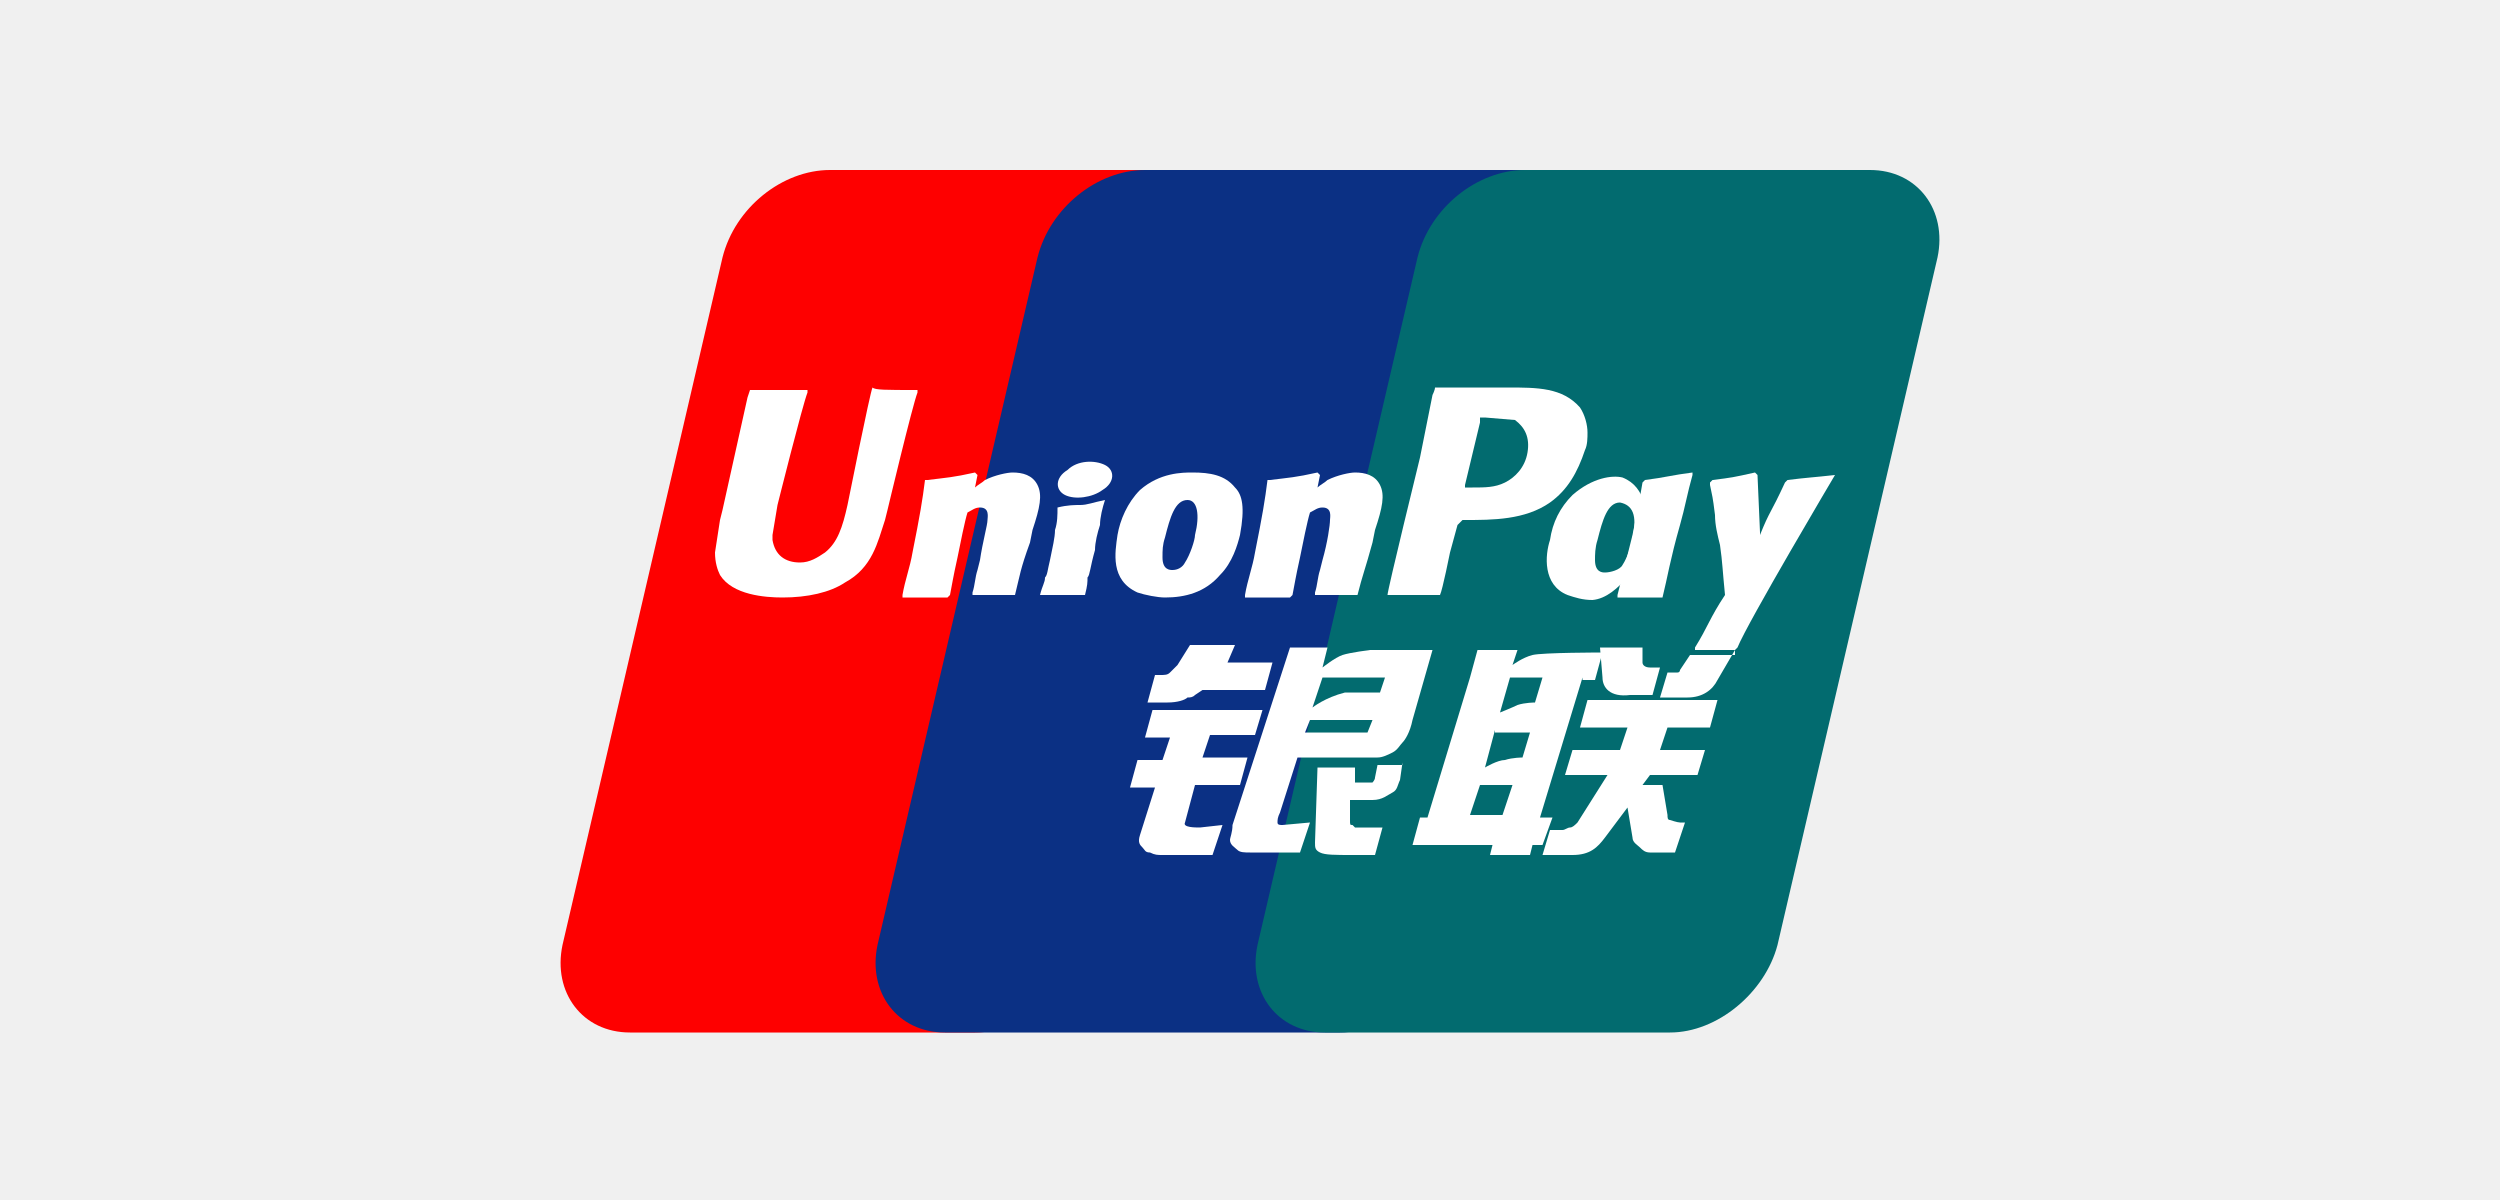
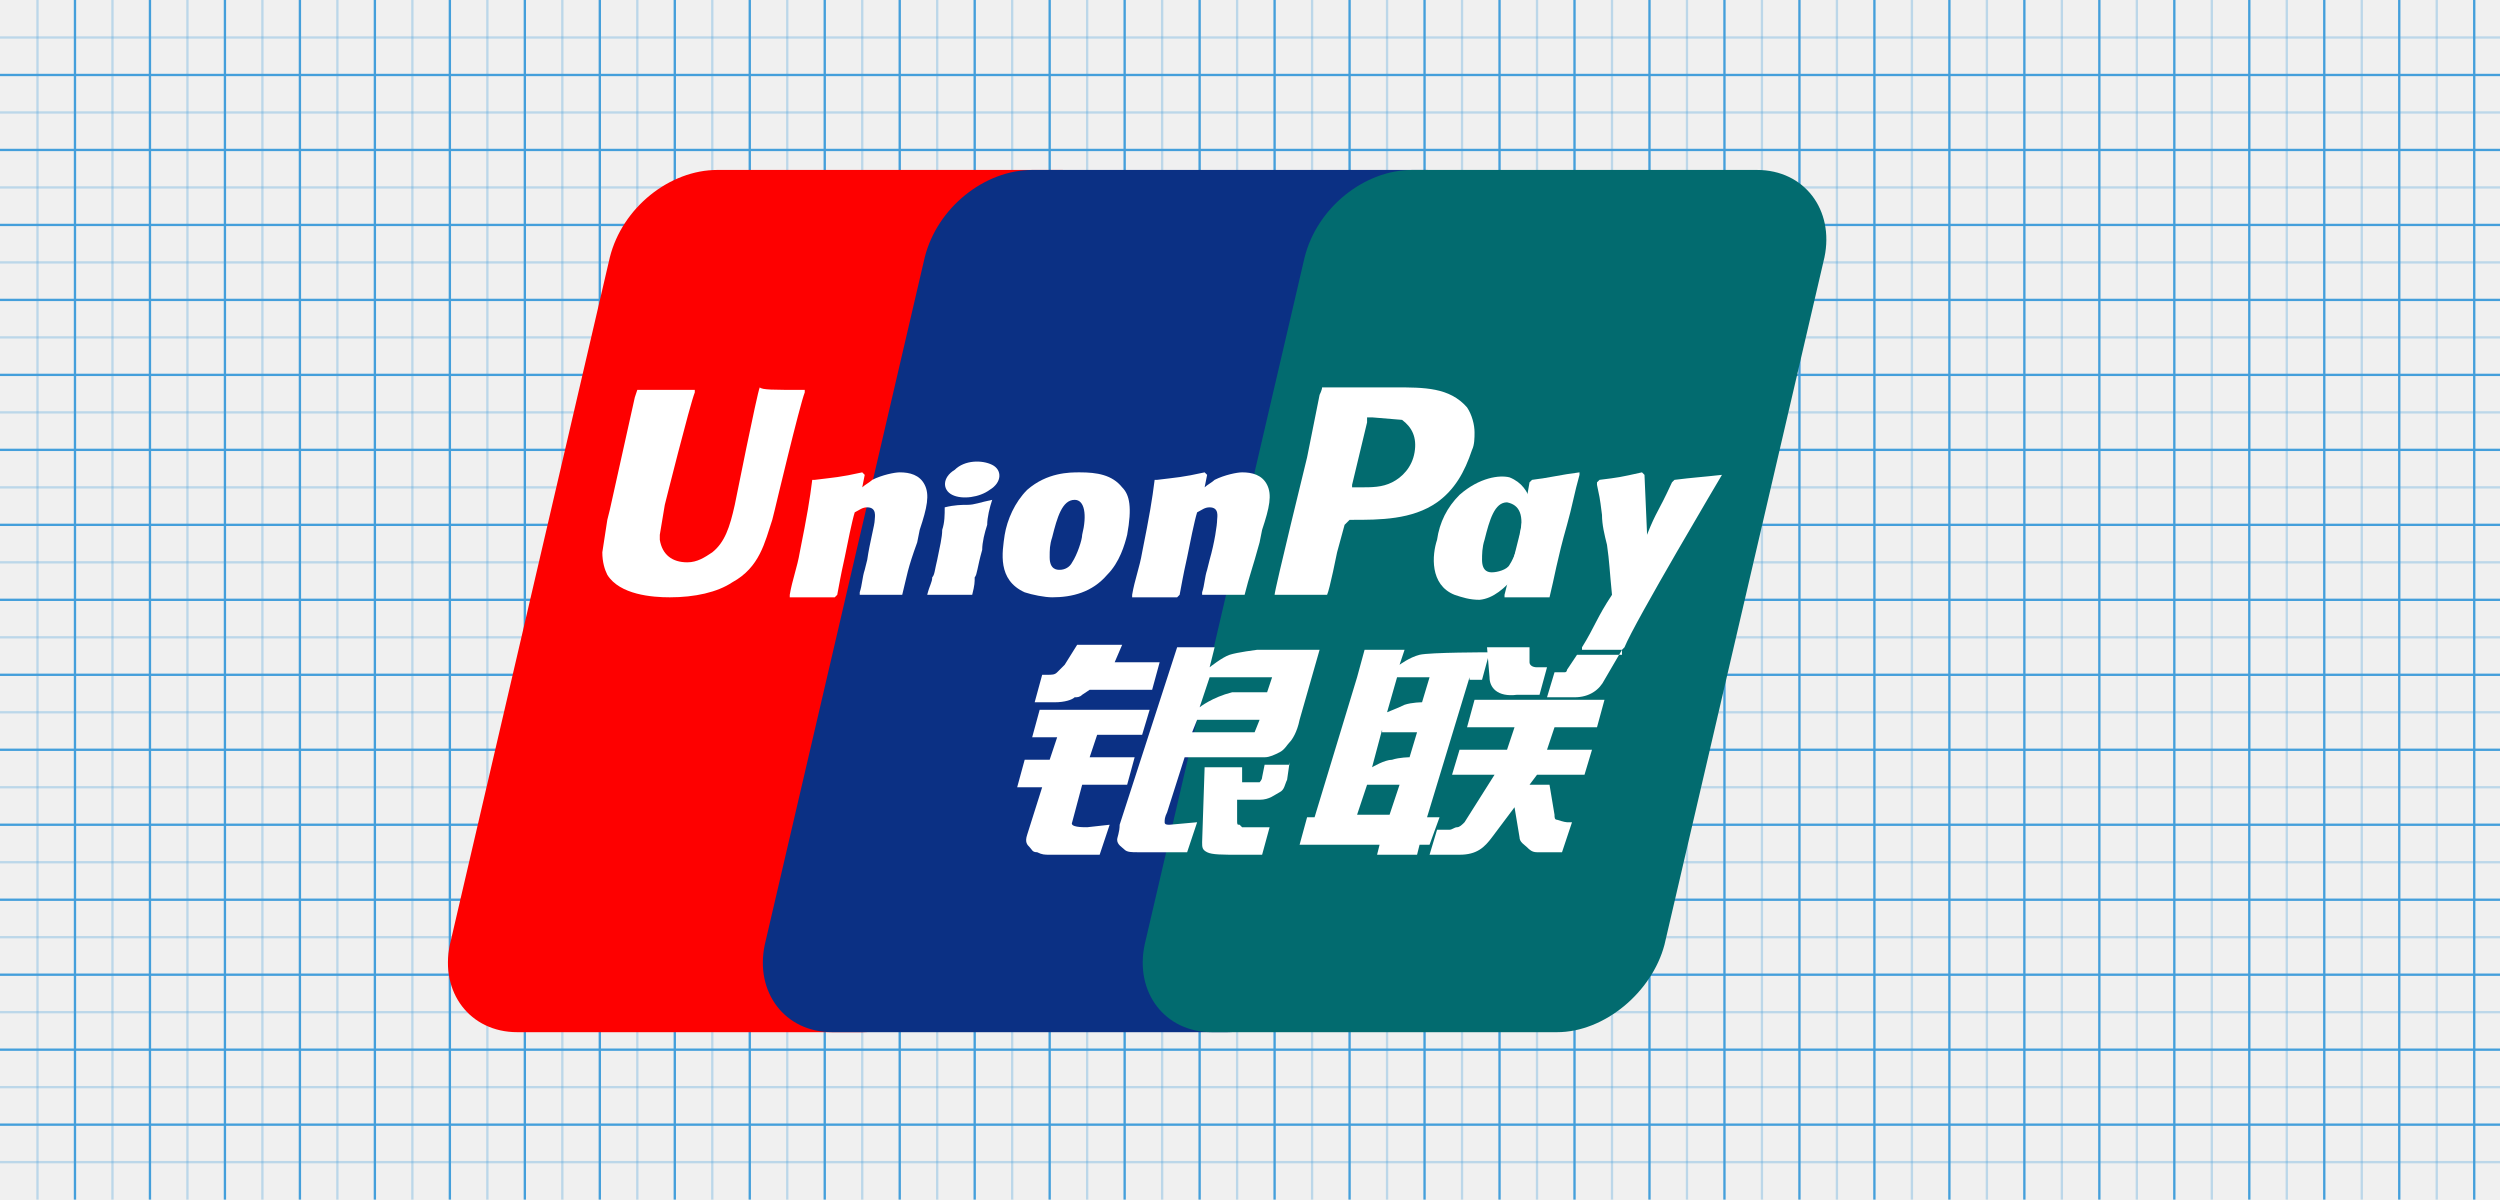
- <svg xmlns="http://www.w3.org/2000/svg" version="1.1" id="Layer_1" x="0px" y="0px" width="100px" height="48px" viewBox="-561 373 100 48" style="enable-background:new -561 373 100 48;" xml:space="preserve">
-   <style type="text/css">
- 	.st0{fill:#FE0000;}
- 	.st1{fill:#0B3084;}
- 	.st2{fill:#026B6F;}
- 	.st3{fill-rule:evenodd;clip-rule:evenodd;fill:#FFFFFF;}
- 	.st4{fill:#FFFFFF;}
- </style>
-   <g>
-     <path class="st0" d="M-527.8,379.8h13.8c1.9,0,3.1,1.6,2.7,3.5l-6.4,27.5c-0.5,1.9-2.4,3.5-4.3,3.5h-13.8c-1.9,0-3.1-1.6-2.7-3.5   l6.4-27.5C-531.6,381.3-529.7,379.8-527.8,379.8z" />
-     <path class="st1" d="M-515.2,379.8h15.8c1.9,0,1.1,1.6,0.6,3.5l-6.4,27.5c-0.4,1.9-0.3,3.5-2.2,3.5h-15.8c-1.9,0-3.1-1.6-2.7-3.5   l6.4-27.5C-519,381.3-517.1,379.8-515.2,379.8z" />
-     <path class="st2" d="M-500,379.8h13.8c1.9,0,3.1,1.6,2.7,3.5l-6.4,27.5c-0.5,1.9-2.4,3.5-4.3,3.5H-508c-1.9,0-3.1-1.6-2.7-3.5   l6.4-27.5C-503.8,381.3-501.9,379.8-500,379.8z" />
-     <path class="st3" d="M-502.2,405.6h1.3l0.4-1.2h-1.3L-502.2,405.6z M-501.2,402.2l-0.4,1.5c0,0,0.5-0.3,0.8-0.3   c0.3-0.1,0.7-0.1,0.7-0.1l0.3-1H-501.2 M-500.6,400.1l-0.4,1.4c0,0,0.5-0.2,0.7-0.3c0.3-0.1,0.7-0.1,0.7-0.1l0.3-1H-500.6    M-497.7,400.1l-1.7,5.6h0.5l-0.4,1.1h-0.4l-0.1,0.4h-1.6l0.1-0.4h-3.2l0.3-1.1h0.3l1.7-5.6l0.3-1.1h1.6l-0.2,0.6   c0,0,0.4-0.3,0.8-0.4c0.4-0.1,2.8-0.1,2.8-0.1l-0.3,1.1H-497.7" />
-     <path class="st4" d="M-497,398.9h1.7l0,0.6c0,0.1,0.1,0.2,0.3,0.2h0.4l-0.3,1.1h-0.9c-0.8,0.1-1.1-0.3-1.1-0.7L-497,398.9z" />
-     <path class="st4" d="M-496.7,404h-1.7l0.3-1h1.9l0.3-0.9h-1.9l0.3-1.1h5.2l-0.3,1.1h-1.7l-0.3,0.9h1.8l-0.3,1h-1.9l-0.3,0.4h0.8   l0.2,1.2c0,0.1,0,0.2,0.1,0.2c0,0,0.3,0.1,0.4,0.1h0.2l-0.4,1.2h-0.6c-0.1,0-0.2,0-0.4,0c-0.2,0-0.3-0.1-0.4-0.2   c-0.1-0.1-0.3-0.2-0.3-0.4l-0.2-1.2l-0.9,1.2c-0.3,0.4-0.6,0.7-1.3,0.7h-1.2l0.3-1h0.5c0.1,0,0.2-0.1,0.3-0.1   c0.1,0,0.2-0.1,0.3-0.2L-496.7,404z" />
-     <path class="st4" d="M-514.9,401.4h4.4l-0.3,1h-1.8l-0.3,0.9h1.8l-0.3,1.1h-1.8l-0.4,1.5c-0.1,0.2,0.4,0.2,0.6,0.2l0.9-0.1   l-0.4,1.2h-2c-0.2,0-0.3,0-0.5-0.1c-0.2,0-0.2-0.1-0.3-0.2c-0.1-0.1-0.2-0.2-0.1-0.5l0.6-1.9h-1l0.3-1.1h1l0.3-0.9h-1L-514.9,401.4   z" />
-     <path class="st4" d="M-511.9,399.5h1.8l-0.3,1.1h-2.5l-0.3,0.2c-0.1,0.1-0.2,0.1-0.3,0.1c-0.1,0.1-0.4,0.2-0.8,0.2h-0.8l0.3-1.1   h0.2c0.2,0,0.3,0,0.4-0.1c0.1-0.1,0.2-0.2,0.3-0.3l0.5-0.8h1.8L-511.9,399.5z" />
-     <path class="st3" d="M-508.5,401.3c0,0,0.5-0.4,1.3-0.6c0.2,0,1.4,0,1.4,0l0.2-0.6h-2.5L-508.5,401.3z M-506.1,401.8h-2.5l-0.2,0.5   h2.2c0.3,0,0.3,0,0.3,0L-506.1,401.8 M-509.4,398.9h1.5l-0.2,0.8c0,0,0.5-0.4,0.8-0.5c0.3-0.1,1.1-0.2,1.1-0.2l2.5,0l-0.8,2.8   c-0.1,0.5-0.3,0.8-0.4,0.9c-0.1,0.1-0.2,0.3-0.4,0.4c-0.2,0.1-0.4,0.2-0.6,0.2c-0.2,0-0.4,0-0.8,0h-2.4l-0.7,2.2   c-0.1,0.2-0.1,0.3-0.1,0.4c0,0.1,0.1,0.1,0.2,0.1l1.1-0.1l-0.4,1.2h-1.2c-0.4,0-0.6,0-0.8,0c-0.2,0-0.4,0-0.5-0.1   c-0.1-0.1-0.3-0.2-0.3-0.4c0-0.1,0.1-0.3,0.1-0.6L-509.4,398.9" />
-     <path class="st4" d="M-504.9,403.5l-0.1,0.7c-0.1,0.2-0.1,0.4-0.3,0.5c-0.2,0.1-0.4,0.3-0.8,0.3l-0.9,0l0,0.8c0,0.2,0,0.2,0.1,0.2   c0,0,0.1,0.1,0.1,0.1l0.3,0l0.8,0l-0.3,1.1h-0.9c-0.7,0-1.1,0-1.3-0.1c-0.2-0.1-0.2-0.2-0.2-0.4l0.1-3h1.5l0,0.6h0.4   c0.1,0,0.2,0,0.3,0c0,0,0.1-0.1,0.1-0.2l0.1-0.5H-504.9z" />
-     <path class="st4" d="M-526.1,388.5c-0.1,0.2-1,4.7-1,4.7c-0.2,0.9-0.4,1.5-0.9,1.9c-0.3,0.2-0.6,0.4-1,0.4c-0.6,0-1-0.3-1.1-0.9   l0-0.2c0,0,0.2-1.2,0.2-1.2c0,0,1-4,1.2-4.5c0,0,0,0,0-0.1c-2,0-2.3,0-2.3,0c0,0-0.1,0.3-0.1,0.3l-1,4.5l-0.1,0.4l-0.2,1.3   c0,0.4,0.1,0.7,0.2,0.9c0.5,0.8,1.8,0.9,2.5,0.9c1,0,1.9-0.2,2.5-0.6c1.1-0.6,1.3-1.6,1.6-2.5l0.1-0.4c0,0,1-4.2,1.2-4.7   c0,0,0,0,0-0.1C-525.6,388.6-526,388.6-526.1,388.5z" />
-     <path class="st4" d="M-520.4,396.8c-0.7,0-0.9,0-1.7,0l0-0.1c0.1-0.3,0.1-0.6,0.2-0.9l0.1-0.4c0.1-0.7,0.3-1.4,0.3-1.6   c0-0.1,0.1-0.5-0.3-0.5c-0.2,0-0.3,0.1-0.5,0.2c-0.1,0.3-0.3,1.3-0.4,1.8c-0.2,0.9-0.2,1-0.3,1.5l-0.1,0.1c-0.7,0-1,0-1.8,0l0-0.1   c0.1-0.6,0.3-1.1,0.4-1.7c0.3-1.5,0.4-2.1,0.5-2.9l0.1,0c0.8-0.1,1-0.1,1.9-0.3l0.1,0.1l-0.1,0.5c0.1-0.1,0.3-0.2,0.4-0.3   c0.4-0.2,0.9-0.3,1.1-0.3c0.4,0,0.8,0.1,1,0.5c0.2,0.4,0.1,0.9-0.2,1.8l-0.1,0.5C-520.2,395.8-520.2,396-520.4,396.8L-520.4,396.8z   " />
-     <path class="st4" d="M-517.6,396.8c-0.4,0-0.7,0-0.9,0c-0.3,0-0.5,0-0.9,0l0,0l0,0c0.1-0.4,0.2-0.5,0.2-0.7   c0.1-0.1,0.1-0.3,0.2-0.7c0.1-0.5,0.2-0.9,0.2-1.2c0.1-0.3,0.1-0.6,0.1-0.9l0,0l0,0c0.4-0.1,0.7-0.1,0.9-0.1c0.3,0,0.5-0.1,1-0.2   l0,0l0,0c-0.1,0.3-0.2,0.7-0.2,1c-0.1,0.3-0.2,0.7-0.2,1c-0.2,0.7-0.2,1-0.3,1.1C-517.5,396.3-517.5,396.4-517.6,396.8   L-517.6,396.8L-517.6,396.8z" />
-     <path class="st4" d="M-513.2,394.4c0,0.2-0.2,0.8-0.4,1.1c-0.1,0.2-0.3,0.3-0.5,0.3c-0.1,0-0.4,0-0.4-0.5c0-0.3,0-0.5,0.1-0.8   c0.2-0.8,0.4-1.5,0.9-1.5C-513.1,393-513,393.6-513.2,394.4z M-511.4,394.4c0.2-1.1,0.1-1.6-0.2-1.9c-0.4-0.5-1-0.6-1.7-0.6   c-0.4,0-1.3,0-2.1,0.7c-0.5,0.5-0.8,1.2-0.9,1.8c-0.1,0.7-0.3,1.8,0.8,2.3c0.3,0.1,0.8,0.2,1.1,0.2c0.8,0,1.6-0.2,2.2-0.9   C-511.7,395.5-511.5,394.8-511.4,394.4" />
-     <path class="st4" d="M-494.5,396.9c-0.8,0-1.1,0-1.8,0l0-0.1c0.2-0.8,0.4-1.6,0.6-2.4c0.2-1,0.3-1.5,0.4-2.1l0.1-0.1   c0.8-0.1,1.1-0.2,1.9-0.3l0,0.1c-0.2,0.7-0.3,1.3-0.5,2C-494.2,395.4-494.3,396.1-494.5,396.9L-494.5,396.9z" />
-     <path class="st4" d="M-495.7,394.5c0,0.2-0.2,0.8-0.4,1.1c-0.1,0.2-0.5,0.3-0.7,0.3c-0.1,0-0.4,0-0.4-0.5c0-0.2,0-0.5,0.1-0.8   c0.2-0.8,0.4-1.5,0.9-1.5C-495.7,393.2-495.5,393.6-495.7,394.5z M-494.1,394.5c0.2-1.1-0.7-0.1-0.9-0.4c-0.2-0.5-0.1-1.6-1.1-2   c-0.4-0.1-1.2,0-2,0.7c-0.5,0.5-0.8,1.1-0.9,1.8c-0.2,0.6-0.3,1.8,0.7,2.2c0.3,0.1,0.6,0.2,1,0.2c1.1-0.1,1.9-1.7,2.5-2.3   C-494.2,394.1-494.1,394.8-494.1,394.5" />
-     <path class="st4" d="M-506.7,396.8c-0.7,0-0.9,0-1.7,0l0-0.1c0.1-0.3,0.1-0.6,0.2-0.9l0.1-0.4c0.2-0.7,0.3-1.4,0.3-1.6   c0-0.1,0.1-0.5-0.3-0.5c-0.2,0-0.3,0.1-0.5,0.2c-0.1,0.3-0.3,1.3-0.4,1.8c-0.2,0.9-0.2,1-0.3,1.5l-0.1,0.1c-0.7,0-1,0-1.8,0l0-0.1   c0.1-0.6,0.3-1.1,0.4-1.7c0.3-1.5,0.4-2.1,0.5-2.9l0.1,0c0.8-0.1,1-0.1,1.9-0.3l0.1,0.1l-0.1,0.5c0.1-0.1,0.3-0.2,0.4-0.3   c0.4-0.2,0.9-0.3,1.1-0.3c0.4,0,0.8,0.1,1,0.5c0.2,0.4,0.1,0.9-0.2,1.8l-0.1,0.5C-506.4,395.8-506.5,396-506.7,396.8L-506.7,396.8z   " />
-     <path class="st4" d="M-500.7,388.5c0,0-0.6,0-0.6,0c-1.5,0-2.1,0-2.3,0c0,0.1-0.1,0.3-0.1,0.3s-0.5,2.5-0.5,2.5   c0,0-1.3,5.3-1.3,5.5c1.3,0,1.8,0,2.1,0c0.1-0.2,0.4-1.7,0.4-1.7c0,0,0.3-1.1,0.3-1.1c0,0,0.1-0.1,0.2-0.2h0.1c1.1,0,2.4,0,3.4-0.7   c0.7-0.5,1.1-1.2,1.4-2.1c0.1-0.2,0.1-0.5,0.1-0.7c0-0.3-0.1-0.7-0.3-1C-498.5,388.5-499.5,388.5-500.7,388.5z M-499.9,391.1   c-0.1,0.6-0.5,1-0.9,1.2c-0.4,0.2-0.8,0.2-1.3,0.2h-0.3l0-0.1c0,0,0.6-2.5,0.6-2.5l0-0.1l0-0.1l0.2,0c0,0,1.2,0.1,1.2,0.1   C-500,390.1-499.8,390.5-499.9,391.1" />
-     <path class="st4" d="M-487.6,392L-487.6,392c-0.9,0.1-1.1,0.1-1.9,0.2l-0.1,0.1c0,0,0,0,0,0l0,0c-0.6,1.3-0.6,1.1-1,2.1   c0,0,0-0.1,0-0.1l-0.1-2.3l-0.1-0.1c-0.9,0.2-0.9,0.2-1.7,0.3l-0.1,0.1c0,0,0,0.1,0,0.1l0,0c0.1,0.5,0.1,0.4,0.2,1.2   c0,0.4,0.1,0.8,0.2,1.2c0.1,0.7,0.1,1,0.2,2c-0.6,0.9-0.7,1.3-1.2,2.1l0,0.1c0.8,0,1,0,1.6,0l0.1-0.1   C-491.1,397.9-487.6,392-487.6,392z" />
-     <path class="st4" d="M-516.9,392.6c0.5-0.3,0.5-0.8,0.1-1c-0.4-0.2-1.1-0.2-1.5,0.2c-0.5,0.3-0.5,0.8-0.1,1   C-518,393-517.3,392.9-516.9,392.6z" />
-     <path class="st4" d="M-491.6,399l-0.7,1.2c-0.2,0.4-0.6,0.7-1.2,0.7l-1.1,0l0.3-1h0.2c0.1,0,0.2,0,0.2,0c0.1,0,0.1-0.1,0.1-0.1   l0.4-0.6H-491.6z" />
+ <svg xmlns="http://www.w3.org/2000/svg" version="1.1" width="1067" height="512" viewBox="0 0 1067 512">
+   <g id="icomoon-ignore">
+     <line stroke-width="1" x1="16" y1="0" x2="16" y2="512" stroke="#449FDB" opacity="0.3" />
+     <line stroke-width="1" x1="32" y1="0" x2="32" y2="512" stroke="#449FDB" opacity="1" />
+     <line stroke-width="1" x1="48" y1="0" x2="48" y2="512" stroke="#449FDB" opacity="0.3" />
+     <line stroke-width="1" x1="64" y1="0" x2="64" y2="512" stroke="#449FDB" opacity="1" />
+     <line stroke-width="1" x1="80" y1="0" x2="80" y2="512" stroke="#449FDB" opacity="0.3" />
+     <line stroke-width="1" x1="96" y1="0" x2="96" y2="512" stroke="#449FDB" opacity="1" />
+     <line stroke-width="1" x1="112" y1="0" x2="112" y2="512" stroke="#449FDB" opacity="0.3" />
+     <line stroke-width="1" x1="128" y1="0" x2="128" y2="512" stroke="#449FDB" opacity="1" />
+     <line stroke-width="1" x1="144" y1="0" x2="144" y2="512" stroke="#449FDB" opacity="0.3" />
+     <line stroke-width="1" x1="160" y1="0" x2="160" y2="512" stroke="#449FDB" opacity="1" />
+     <line stroke-width="1" x1="176" y1="0" x2="176" y2="512" stroke="#449FDB" opacity="0.3" />
+     <line stroke-width="1" x1="192" y1="0" x2="192" y2="512" stroke="#449FDB" opacity="1" />
+     <line stroke-width="1" x1="208" y1="0" x2="208" y2="512" stroke="#449FDB" opacity="0.3" />
+     <line stroke-width="1" x1="224" y1="0" x2="224" y2="512" stroke="#449FDB" opacity="1" />
+     <line stroke-width="1" x1="240" y1="0" x2="240" y2="512" stroke="#449FDB" opacity="0.3" />
+     <line stroke-width="1" x1="256" y1="0" x2="256" y2="512" stroke="#449FDB" opacity="1" />
+     <line stroke-width="1" x1="272" y1="0" x2="272" y2="512" stroke="#449FDB" opacity="0.3" />
+     <line stroke-width="1" x1="288" y1="0" x2="288" y2="512" stroke="#449FDB" opacity="1" />
+     <line stroke-width="1" x1="304" y1="0" x2="304" y2="512" stroke="#449FDB" opacity="0.3" />
+     <line stroke-width="1" x1="320" y1="0" x2="320" y2="512" stroke="#449FDB" opacity="1" />
+     <line stroke-width="1" x1="336" y1="0" x2="336" y2="512" stroke="#449FDB" opacity="0.3" />
+     <line stroke-width="1" x1="352" y1="0" x2="352" y2="512" stroke="#449FDB" opacity="1" />
+     <line stroke-width="1" x1="368" y1="0" x2="368" y2="512" stroke="#449FDB" opacity="0.3" />
+     <line stroke-width="1" x1="384" y1="0" x2="384" y2="512" stroke="#449FDB" opacity="1" />
+     <line stroke-width="1" x1="400" y1="0" x2="400" y2="512" stroke="#449FDB" opacity="0.3" />
+     <line stroke-width="1" x1="416" y1="0" x2="416" y2="512" stroke="#449FDB" opacity="1" />
+     <line stroke-width="1" x1="432" y1="0" x2="432" y2="512" stroke="#449FDB" opacity="0.3" />
+     <line stroke-width="1" x1="448" y1="0" x2="448" y2="512" stroke="#449FDB" opacity="1" />
+     <line stroke-width="1" x1="464" y1="0" x2="464" y2="512" stroke="#449FDB" opacity="0.3" />
+     <line stroke-width="1" x1="480" y1="0" x2="480" y2="512" stroke="#449FDB" opacity="1" />
+     <line stroke-width="1" x1="496" y1="0" x2="496" y2="512" stroke="#449FDB" opacity="0.3" />
+     <line stroke-width="1" x1="512" y1="0" x2="512" y2="512" stroke="#449FDB" opacity="1" />
+     <line stroke-width="1" x1="528" y1="0" x2="528" y2="512" stroke="#449FDB" opacity="0.3" />
+     <line stroke-width="1" x1="544" y1="0" x2="544" y2="512" stroke="#449FDB" opacity="1" />
+     <line stroke-width="1" x1="560" y1="0" x2="560" y2="512" stroke="#449FDB" opacity="0.3" />
+     <line stroke-width="1" x1="576" y1="0" x2="576" y2="512" stroke="#449FDB" opacity="1" />
+     <line stroke-width="1" x1="592" y1="0" x2="592" y2="512" stroke="#449FDB" opacity="0.3" />
+     <line stroke-width="1" x1="608" y1="0" x2="608" y2="512" stroke="#449FDB" opacity="1" />
+     <line stroke-width="1" x1="624" y1="0" x2="624" y2="512" stroke="#449FDB" opacity="0.3" />
+     <line stroke-width="1" x1="640" y1="0" x2="640" y2="512" stroke="#449FDB" opacity="1" />
+     <line stroke-width="1" x1="656" y1="0" x2="656" y2="512" stroke="#449FDB" opacity="0.3" />
+     <line stroke-width="1" x1="672" y1="0" x2="672" y2="512" stroke="#449FDB" opacity="1" />
+     <line stroke-width="1" x1="688" y1="0" x2="688" y2="512" stroke="#449FDB" opacity="0.3" />
+     <line stroke-width="1" x1="704" y1="0" x2="704" y2="512" stroke="#449FDB" opacity="1" />
+     <line stroke-width="1" x1="720" y1="0" x2="720" y2="512" stroke="#449FDB" opacity="0.3" />
+     <line stroke-width="1" x1="736" y1="0" x2="736" y2="512" stroke="#449FDB" opacity="1" />
+     <line stroke-width="1" x1="752" y1="0" x2="752" y2="512" stroke="#449FDB" opacity="0.3" />
+     <line stroke-width="1" x1="768" y1="0" x2="768" y2="512" stroke="#449FDB" opacity="1" />
+     <line stroke-width="1" x1="784" y1="0" x2="784" y2="512" stroke="#449FDB" opacity="0.3" />
+     <line stroke-width="1" x1="800" y1="0" x2="800" y2="512" stroke="#449FDB" opacity="1" />
+     <line stroke-width="1" x1="816" y1="0" x2="816" y2="512" stroke="#449FDB" opacity="0.3" />
+     <line stroke-width="1" x1="832" y1="0" x2="832" y2="512" stroke="#449FDB" opacity="1" />
+     <line stroke-width="1" x1="848" y1="0" x2="848" y2="512" stroke="#449FDB" opacity="0.3" />
+     <line stroke-width="1" x1="864" y1="0" x2="864" y2="512" stroke="#449FDB" opacity="1" />
+     <line stroke-width="1" x1="880" y1="0" x2="880" y2="512" stroke="#449FDB" opacity="0.3" />
+     <line stroke-width="1" x1="896" y1="0" x2="896" y2="512" stroke="#449FDB" opacity="1" />
+     <line stroke-width="1" x1="912" y1="0" x2="912" y2="512" stroke="#449FDB" opacity="0.3" />
+     <line stroke-width="1" x1="928" y1="0" x2="928" y2="512" stroke="#449FDB" opacity="1" />
+     <line stroke-width="1" x1="944" y1="0" x2="944" y2="512" stroke="#449FDB" opacity="0.3" />
+     <line stroke-width="1" x1="960" y1="0" x2="960" y2="512" stroke="#449FDB" opacity="1" />
+     <line stroke-width="1" x1="976" y1="0" x2="976" y2="512" stroke="#449FDB" opacity="0.3" />
+     <line stroke-width="1" x1="992" y1="0" x2="992" y2="512" stroke="#449FDB" opacity="1" />
+     <line stroke-width="1" x1="1008" y1="0" x2="1008" y2="512" stroke="#449FDB" opacity="0.3" />
+     <line stroke-width="1" x1="1024" y1="0" x2="1024" y2="512" stroke="#449FDB" opacity="1" />
+     <line stroke-width="1" x1="1040" y1="0" x2="1040" y2="512" stroke="#449FDB" opacity="0.3" />
+     <line stroke-width="1" x1="1056" y1="0" x2="1056" y2="512" stroke="#449FDB" opacity="1" />
+     <line stroke-width="1" x1="0" y1="16" x2="1067" y2="16" stroke="#449FDB" opacity="0.3" />
+     <line stroke-width="1" x1="0" y1="32" x2="1067" y2="32" stroke="#449FDB" opacity="1" />
+     <line stroke-width="1" x1="0" y1="48" x2="1067" y2="48" stroke="#449FDB" opacity="0.3" />
+     <line stroke-width="1" x1="0" y1="64" x2="1067" y2="64" stroke="#449FDB" opacity="1" />
+     <line stroke-width="1" x1="0" y1="80" x2="1067" y2="80" stroke="#449FDB" opacity="0.3" />
+     <line stroke-width="1" x1="0" y1="96" x2="1067" y2="96" stroke="#449FDB" opacity="1" />
+     <line stroke-width="1" x1="0" y1="112" x2="1067" y2="112" stroke="#449FDB" opacity="0.3" />
+     <line stroke-width="1" x1="0" y1="128" x2="1067" y2="128" stroke="#449FDB" opacity="1" />
+     <line stroke-width="1" x1="0" y1="144" x2="1067" y2="144" stroke="#449FDB" opacity="0.3" />
+     <line stroke-width="1" x1="0" y1="160" x2="1067" y2="160" stroke="#449FDB" opacity="1" />
+     <line stroke-width="1" x1="0" y1="176" x2="1067" y2="176" stroke="#449FDB" opacity="0.3" />
+     <line stroke-width="1" x1="0" y1="192" x2="1067" y2="192" stroke="#449FDB" opacity="1" />
+     <line stroke-width="1" x1="0" y1="208" x2="1067" y2="208" stroke="#449FDB" opacity="0.3" />
+     <line stroke-width="1" x1="0" y1="224" x2="1067" y2="224" stroke="#449FDB" opacity="1" />
+     <line stroke-width="1" x1="0" y1="240" x2="1067" y2="240" stroke="#449FDB" opacity="0.3" />
+     <line stroke-width="1" x1="0" y1="256" x2="1067" y2="256" stroke="#449FDB" opacity="1" />
+     <line stroke-width="1" x1="0" y1="272" x2="1067" y2="272" stroke="#449FDB" opacity="0.3" />
+     <line stroke-width="1" x1="0" y1="288" x2="1067" y2="288" stroke="#449FDB" opacity="1" />
+     <line stroke-width="1" x1="0" y1="304" x2="1067" y2="304" stroke="#449FDB" opacity="0.3" />
+     <line stroke-width="1" x1="0" y1="320" x2="1067" y2="320" stroke="#449FDB" opacity="1" />
+     <line stroke-width="1" x1="0" y1="336" x2="1067" y2="336" stroke="#449FDB" opacity="0.3" />
+     <line stroke-width="1" x1="0" y1="352" x2="1067" y2="352" stroke="#449FDB" opacity="1" />
+     <line stroke-width="1" x1="0" y1="368" x2="1067" y2="368" stroke="#449FDB" opacity="0.3" />
+     <line stroke-width="1" x1="0" y1="384" x2="1067" y2="384" stroke="#449FDB" opacity="1" />
+     <line stroke-width="1" x1="0" y1="400" x2="1067" y2="400" stroke="#449FDB" opacity="0.3" />
+     <line stroke-width="1" x1="0" y1="416" x2="1067" y2="416" stroke="#449FDB" opacity="1" />
+     <line stroke-width="1" x1="0" y1="432" x2="1067" y2="432" stroke="#449FDB" opacity="0.3" />
+     <line stroke-width="1" x1="0" y1="448" x2="1067" y2="448" stroke="#449FDB" opacity="1" />
+     <line stroke-width="1" x1="0" y1="464" x2="1067" y2="464" stroke="#449FDB" opacity="0.3" />
+     <line stroke-width="1" x1="0" y1="480" x2="1067" y2="480" stroke="#449FDB" opacity="1" />
+     <line stroke-width="1" x1="0" y1="496" x2="1067" y2="496" stroke="#449FDB" opacity="0.3" />
  </g>
+   <path fill="#fe0000" d="M306.134 72.534h147.2c20.267 0 33.067 17.067 28.8 37.334l-68.267 293.334c-5.334 20.267-25.6 37.334-45.867 37.334h-147.2c-20.267 0-33.066-17.067-28.8-37.334l68.267-293.334c5.334-21.334 25.6-37.334 45.867-37.334z" />
+   <path fill="#0b3084" d="M440.534 72.534h168.534c20.266 0 11.734 17.067 6.4 37.334l-68.266 293.334c-4.266 20.267-3.2 37.334-23.466 37.334h-168.534c-20.267 0-33.067-17.067-28.8-37.334l68.267-293.334c5.334-21.334 25.6-37.334 45.866-37.334z" />
+   <path fill="#026b6f" d="M602.667 72.534h147.2c20.266 0 33.067 17.067 28.8 37.334l-68.266 293.334c-5.333 20.267-25.6 37.334-45.866 37.334h-147.2c-20.267 0-33.067-17.067-28.8-37.334l68.267-293.334c5.333-21.334 25.6-37.334 45.866-37.334z" />
+   <path fill="#fff" d="M579.2 347.733h13.866l4.266-12.8h-13.866l-4.266 12.8zM589.866 311.466l-4.266 16c0 0 5.333-3.2 8.534-3.2 3.2-1.067 7.466-1.067 7.466-1.067l3.2-10.666h-14.933zM596.266 289.067l-4.266 14.933c0 0 5.333-2.134 7.466-3.2 3.2-1.067 7.466-1.067 7.466-1.067l3.2-10.666h-13.866zM627.2 289.067l-18.134 59.733h5.333l-4.266 11.733h-4.266l-1.067 4.267h-17.067l1.067-4.267h-34.134l3.2-11.733h3.2l18.134-59.733 3.2-11.733h17.067l-2.134 6.4c0 0 4.266-3.2 8.534-4.267s29.866-1.067 29.866-1.067l-3.2 11.733h-5.333z" />
+   <path fill="#fff" d="M634.667 276.267h18.134v6.4c0 1.067 1.067 2.134 3.2 2.134h4.266l-3.2 11.733h-9.6c-8.534 1.067-11.734-3.2-11.734-7.466l-1.067-12.8z" />
+   <path fill="#fff" d="M637.866 330.666h-18.134l3.2-10.666h20.266l3.2-9.6h-20.266l3.2-11.733h55.466l-3.2 11.733h-18.134l-3.2 9.6h19.2l-3.2 10.666h-20.266l-3.2 4.267h8.534l2.134 12.8c0 1.067 0 2.134 1.067 2.134 0 0 3.2 1.067 4.266 1.067h2.134l-4.266 12.8h-6.4c-1.067 0-2.134 0-4.266 0s-3.2-1.067-4.266-2.134c-1.067-1.067-3.2-2.134-3.2-4.267l-2.134-12.8-9.6 12.8c-3.2 4.267-6.4 7.466-13.866 7.466h-12.8l3.2-10.666h5.333c1.067 0 2.134-1.067 3.2-1.067s2.134-1.067 3.2-2.134l12.8-20.267z" />
+   <path fill="#fff" d="M443.733 302.933h46.933l-3.2 10.666h-19.2l-3.2 9.6h19.2l-3.2 11.733h-19.2l-4.267 16c-1.067 2.134 4.267 2.134 6.4 2.134l9.6-1.067-4.267 12.8h-21.334c-2.134 0-3.2 0-5.334-1.067-2.134 0-2.134-1.067-3.2-2.134s-2.134-2.134-1.067-5.334l6.4-20.267h-10.666l3.2-11.733h10.666l3.2-9.6h-10.666l3.2-11.733z" />
+   <path fill="#fff" d="M475.733 282.666h19.2l-3.2 11.733h-26.666l-3.2 2.134c-1.067 1.067-2.134 1.067-3.2 1.067-1.067 1.067-4.267 2.134-8.534 2.134h-8.534l3.2-11.733h2.134c2.134 0 3.2 0 4.267-1.067s2.134-2.134 3.2-3.2l5.334-8.534h19.2l-3.2 7.466z" />
+   <path fill="#fff" d="M512 301.866c0 0 5.333-4.267 13.866-6.4 2.134 0 14.933 0 14.933 0l2.134-6.4h-26.667l-4.266 12.8zM537.6 307.2h-26.666l-2.134 5.334h23.467c3.2 0 3.2 0 3.2 0l2.134-5.334zM502.4 276.267h16l-2.134 8.534c0 0 5.333-4.267 8.534-5.334s11.734-2.134 11.734-2.134h26.667l-8.534 29.866c-1.067 5.334-3.2 8.534-4.266 9.6s-2.134 3.2-4.266 4.267c-2.134 1.067-4.266 2.134-6.4 2.134s-4.266 0-8.534 0h-25.6l-7.466 23.466c-1.067 2.134-1.067 3.2-1.067 4.267s1.067 1.067 2.134 1.067l11.733-1.067-4.267 12.8h-12.8c-4.267 0-6.4 0-8.534 0s-4.267 0-5.334-1.067c-1.067-1.067-3.2-2.134-3.2-4.267 0-1.067 1.067-3.2 1.067-6.4l24.534-75.733z" />
+   <path fill="#fff" d="M550.4 325.334l-1.067 7.466c-1.067 2.134-1.067 4.267-3.2 5.334s-4.266 3.2-8.534 3.2h-9.6v8.534c0 2.134 0 2.134 1.067 2.134 0 0 1.067 1.067 1.067 1.067h11.734l-3.2 11.733h-9.6c-7.466 0-11.734 0-13.866-1.067s-2.134-2.134-2.134-4.267l1.067-32h16v6.4h4.266c1.067 0 2.134 0 3.2 0 0 0 1.067-1.067 1.067-2.134l1.067-5.334h10.667z" />
+   <path fill="#fff" d="M324.267 165.333c-1.067 2.133-10.666 50.133-10.666 50.133-2.134 9.6-4.267 16-9.6 20.267-3.2 2.133-6.4 4.267-10.666 4.267-6.4 0-10.666-3.2-11.733-9.6v-2.133c0 0 2.134-12.8 2.134-12.8s10.666-42.666 12.8-48c0 0 0 0 0-1.066-21.334 0-24.534 0-24.534 0s-1.067 3.2-1.067 3.2l-10.666 48-1.067 4.267-2.134 13.867c0 4.267 1.067 7.466 2.134 9.6 5.334 8.534 19.2 9.6 26.666 9.6 10.666 0 20.267-2.133 26.666-6.4 11.733-6.4 13.866-17.066 17.067-26.667l1.067-4.267c0 0 10.666-44.8 12.8-50.133 0 0 0 0 0-1.066-13.866 0-18.134 0-19.2-1.066z" />
+   <path fill="#fff" d="M385.067 253.867c-7.466 0-9.6 0-18.134 0v-1.066c1.067-3.2 1.067-6.4 2.134-9.6l1.067-4.267c1.067-7.466 3.2-14.934 3.2-17.066 0-1.066 1.067-5.333-3.2-5.333-2.134 0-3.2 1.066-5.334 2.133-1.067 3.2-3.2 13.867-4.267 19.2-2.134 9.6-2.134 10.666-3.2 16l-1.067 1.066c-7.466 0-10.666 0-19.2 0v-1.066c1.067-6.4 3.2-11.733 4.267-18.133 3.2-16 4.267-22.4 5.334-30.934h1.067c8.534-1.066 10.666-1.066 20.267-3.2l1.067 1.066-1.067 5.333c1.067-1.066 3.2-2.133 4.267-3.2 4.267-2.133 9.6-3.2 11.733-3.2 4.267 0 8.534 1.066 10.666 5.333s1.067 9.6-2.134 19.2l-1.067 5.333c-4.267 11.733-4.267 13.867-6.4 22.4v0z" />
+   <path fill="#fff" d="M414.933 253.867c-4.267 0-7.466 0-9.6 0-3.2 0-5.334 0-9.6 0v0 0c1.067-4.267 2.134-5.333 2.134-7.466 1.067-1.066 1.067-3.2 2.134-7.466 1.067-5.333 2.134-9.6 2.134-12.8 1.067-3.2 1.067-6.4 1.067-9.6v0 0c4.267-1.066 7.466-1.066 9.6-1.066 3.2 0 5.334-1.066 10.666-2.133v0 0c-1.067 3.2-2.134 7.466-2.134 10.666-1.067 3.2-2.134 7.466-2.134 10.666-2.134 7.466-2.134 10.666-3.2 11.733 0 2.133 0 3.2-1.067 7.466v0 0z" />
+   <path fill="#fff" d="M461.866 228.267c0 2.133-2.134 8.534-4.267 11.733-1.067 2.133-3.2 3.2-5.334 3.2-1.067 0-4.267 0-4.267-5.333 0-3.2 0-5.333 1.067-8.534 2.134-8.534 4.267-16 9.6-16 4.267 0 5.334 6.4 3.2 14.934zM481.067 228.267c2.134-11.733 1.067-17.066-2.134-20.267-4.267-5.333-10.666-6.4-18.134-6.4-4.267 0-13.866 0-22.4 7.466-5.334 5.333-8.534 12.8-9.6 19.2-1.067 7.466-3.2 19.2 8.534 24.534 3.2 1.066 8.534 2.133 11.733 2.133 8.534 0 17.067-2.133 23.466-9.6 5.334-5.333 7.466-12.8 8.534-17.066z" />
+   <path fill="#fff" d="M661.333 254.934c-8.534 0-11.734 0-19.2 0v-1.066c2.134-8.534 4.266-17.066 6.4-25.6 2.134-10.667 3.2-16 4.266-22.4l1.067-1.066c8.534-1.066 11.734-2.133 20.266-3.2v1.066c-2.134 7.466-3.2 13.867-5.333 21.334-4.266 14.934-5.333 22.4-7.466 30.934v0z" />
+   <path fill="#fff" d="M648.534 229.333c0 2.133-2.134 8.534-4.266 11.733-1.067 2.133-5.333 3.2-7.466 3.2-1.067 0-4.266 0-4.266-5.333 0-2.133 0-5.333 1.067-8.534 2.134-8.534 4.266-16 9.6-16 5.333 1.066 7.466 5.333 5.333 14.934zM665.6 229.333c2.134-11.733-7.466-1.066-9.6-4.267-2.134-5.333-1.067-17.066-11.734-21.333-4.266-1.066-12.8 0-21.333 7.466-5.333 5.333-8.534 11.733-9.6 19.2-2.134 6.4-3.2 19.2 7.466 23.466 3.2 1.066 6.4 2.133 10.667 2.133 11.734-1.066 20.266-18.133 26.667-24.534s7.466 1.066 7.466-2.133z" />
+   <path fill="#fff" d="M531.2 253.867c-7.466 0-9.6 0-18.134 0v-1.066c1.067-3.2 1.067-6.4 2.134-9.6l1.067-4.267c2.134-7.466 3.2-14.934 3.2-17.066 0-1.066 1.067-5.333-3.2-5.333-2.134 0-3.2 1.066-5.334 2.133-1.067 3.2-3.2 13.867-4.267 19.2-2.134 9.6-2.134 10.666-3.2 16l-1.067 1.066c-7.466 0-10.666 0-19.2 0v-1.066c1.067-6.4 3.2-11.733 4.267-18.133 3.2-16 4.267-22.4 5.334-30.934h1.067c8.534-1.066 10.666-1.066 20.266-3.2l1.067 1.066-1.067 5.333c1.067-1.066 3.2-2.133 4.266-3.2 4.266-2.133 9.6-3.2 11.734-3.2 4.266 0 8.534 1.066 10.667 5.333s1.067 9.6-2.134 19.2l-1.067 5.333c-3.2 11.733-4.266 13.867-6.4 22.4v0z" />
+   <path fill="#fff" d="M595.2 165.333c0 0-6.4 0-6.4 0-16 0-22.4 0-24.534 0 0 1.066-1.067 3.2-1.067 3.2s-5.333 26.667-5.333 26.667c0 0-13.866 56.534-13.866 58.666 13.866 0 19.2 0 22.4 0 1.067-2.133 4.266-18.133 4.266-18.133s3.2-11.733 3.2-11.733c0 0 1.067-1.066 2.134-2.133h1.067c11.734 0 25.6 0 36.266-7.466 7.466-5.333 11.734-12.8 14.933-22.4 1.067-2.133 1.067-5.333 1.067-7.466 0-3.2-1.067-7.466-3.2-10.667-7.466-8.534-18.134-8.534-30.933-8.534zM603.734 193.066c-1.067 6.4-5.333 10.667-9.6 12.8s-8.534 2.133-13.866 2.133h-3.2v-1.066c0 0 6.4-26.667 6.4-26.667v-2.133h2.134c0 0 12.8 1.066 12.8 1.066 4.266 3.2 6.4 7.466 5.333 13.867z" />
+   <path fill="#fff" d="M734.933 202.667v0c-9.6 1.066-11.734 1.066-20.266 2.133l-1.067 1.066c0 0 0 0 0 0v0c-6.4 13.867-6.4 11.733-10.667 22.4 0 0 0-1.066 0-1.066l-1.067-24.534-1.067-1.066c-9.6 2.133-9.6 2.133-18.134 3.2l-1.067 1.066c0 0 0 1.066 0 1.066v0c1.067 5.333 1.067 4.267 2.134 12.8 0 4.267 1.067 8.534 2.134 12.8 1.067 7.466 1.067 10.666 2.134 21.334-6.4 9.6-7.466 13.866-12.8 22.4v1.067c8.534 0 10.667 0 17.067 0l1.067-1.067c4.266-10.666 41.6-73.6 41.6-73.6z" />
+   <path fill="#fff" d="M422.4 209.066c5.334-3.2 5.334-8.534 1.067-10.667s-11.733-2.133-16 2.133c-5.334 3.2-5.334 8.534-1.067 10.667s11.733 1.066 16-2.133z" />
+   <path fill="#fff" d="M692.266 277.334l-7.466 12.8c-2.134 4.267-6.4 7.466-12.8 7.466h-11.734l3.2-10.666h2.134c1.067 0 2.134 0 2.134 0 1.067 0 1.067-1.067 1.067-1.067l4.266-6.4h19.2z" />
</svg>
